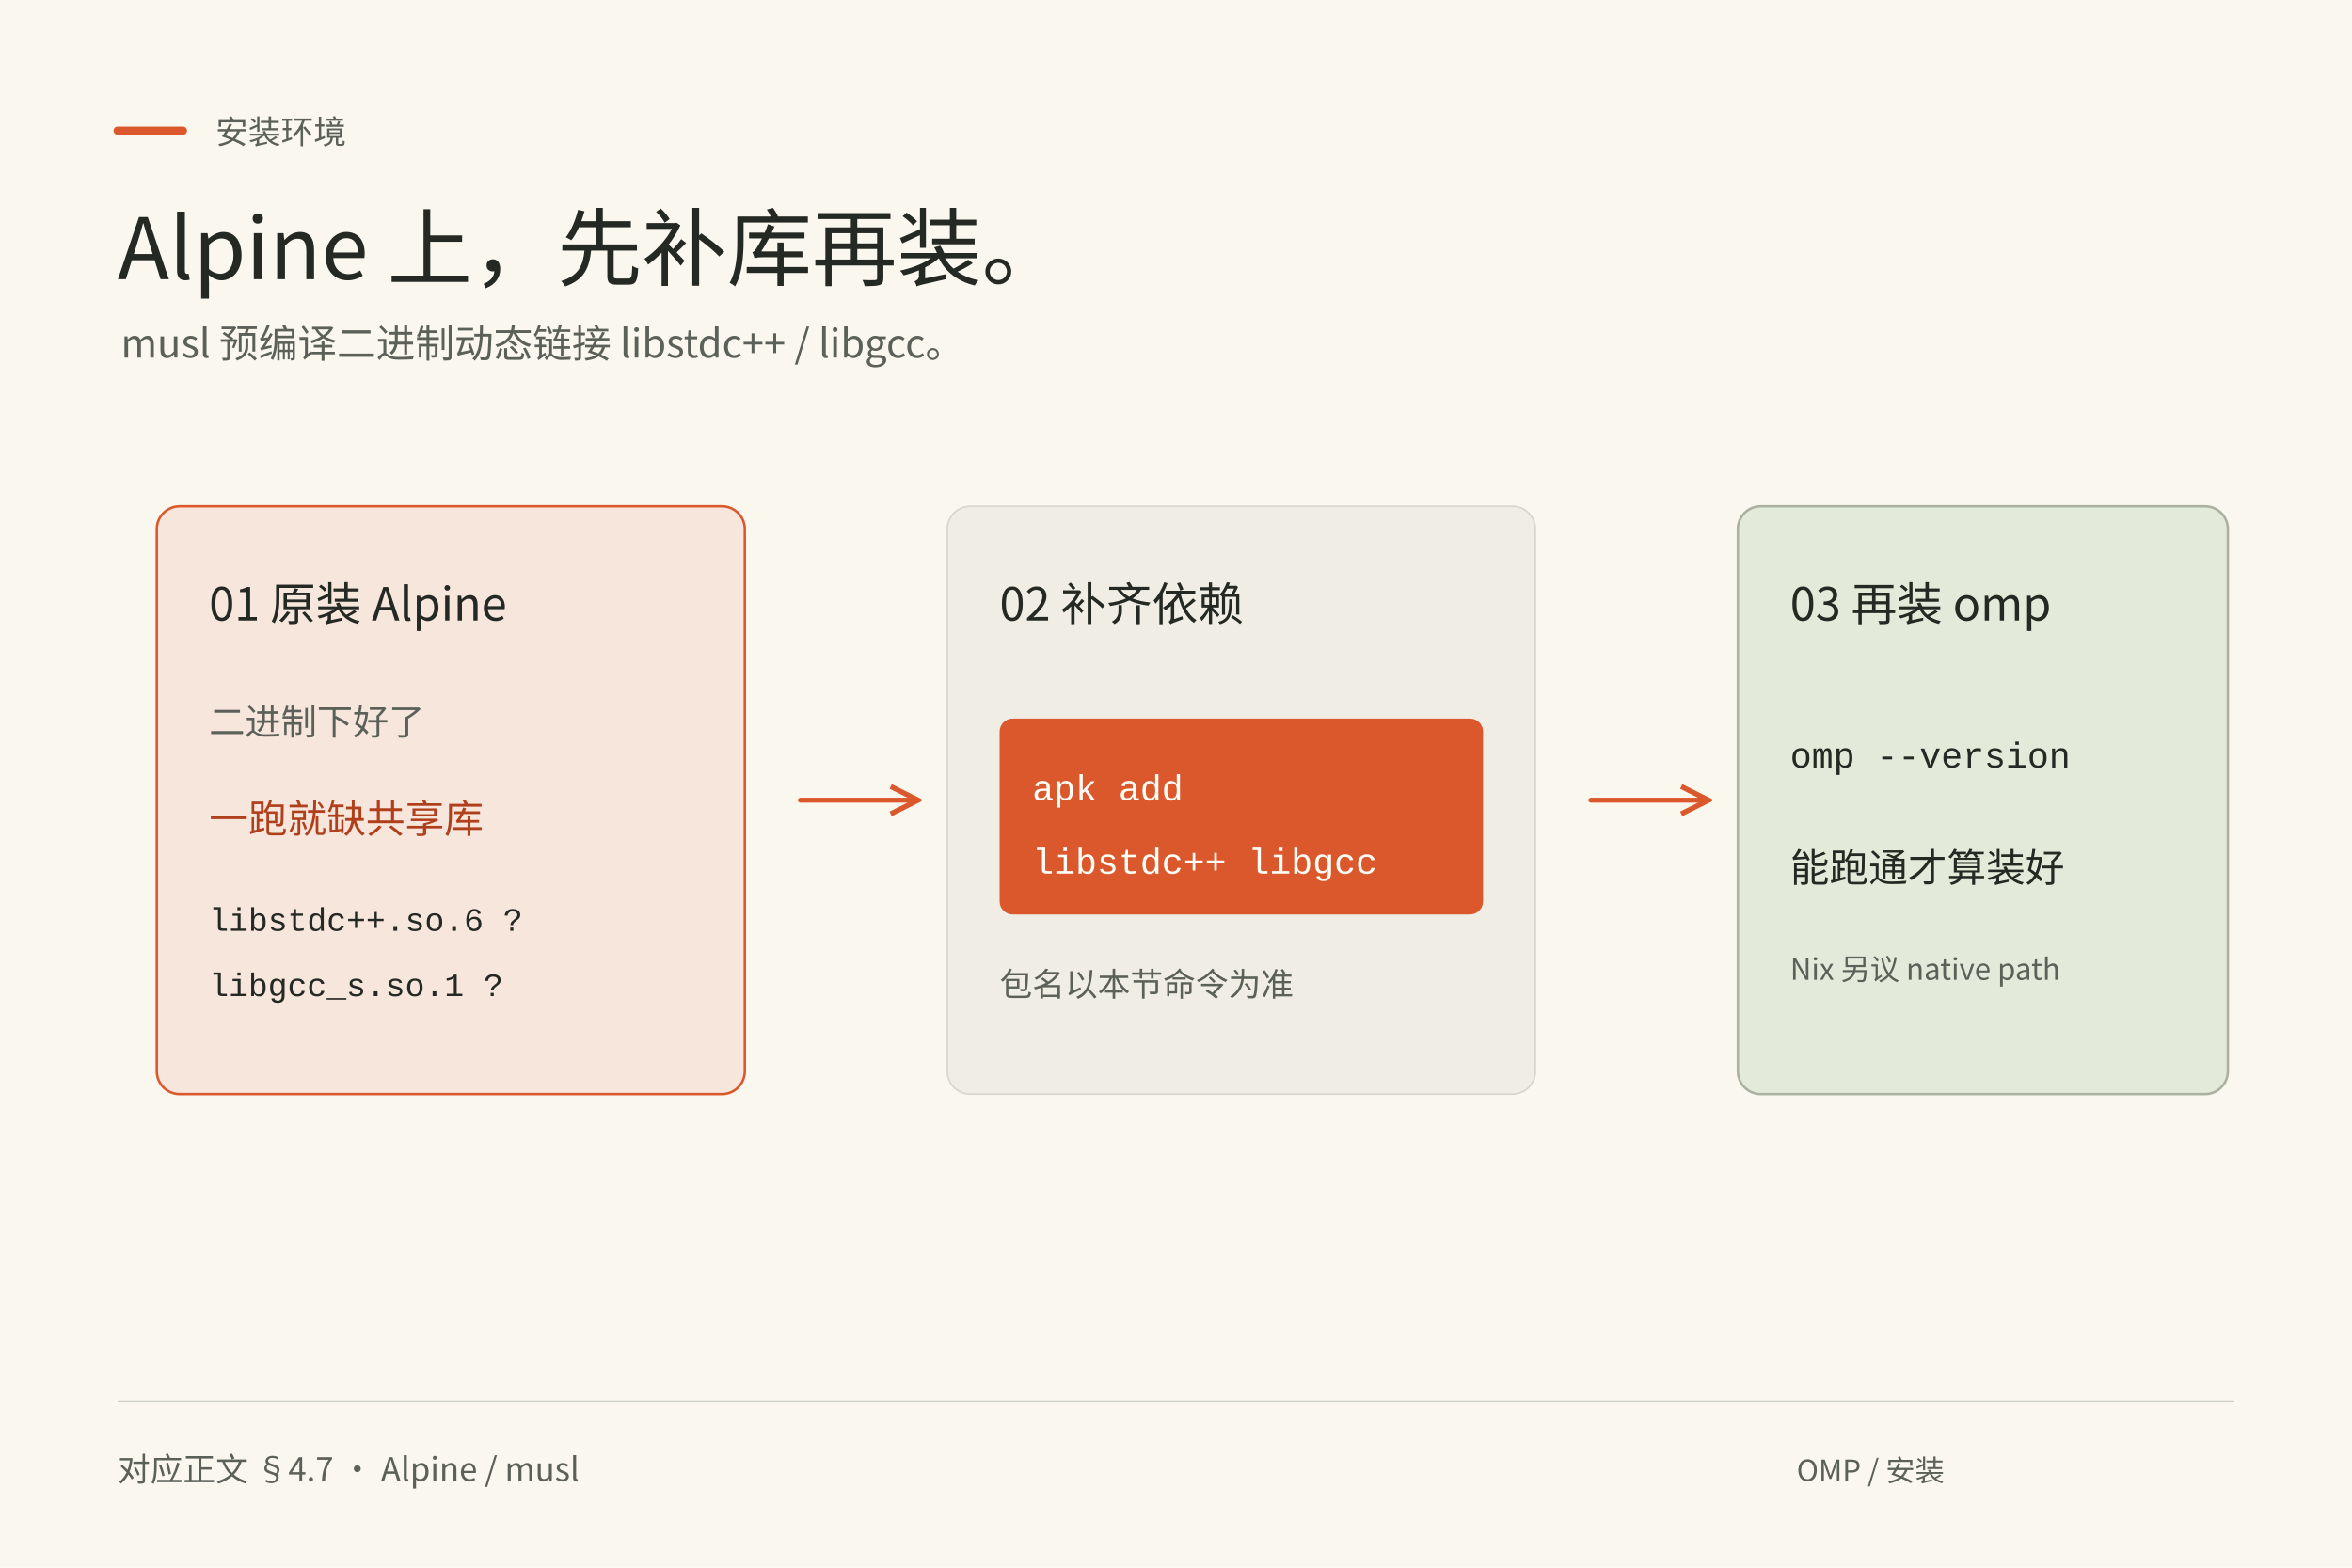
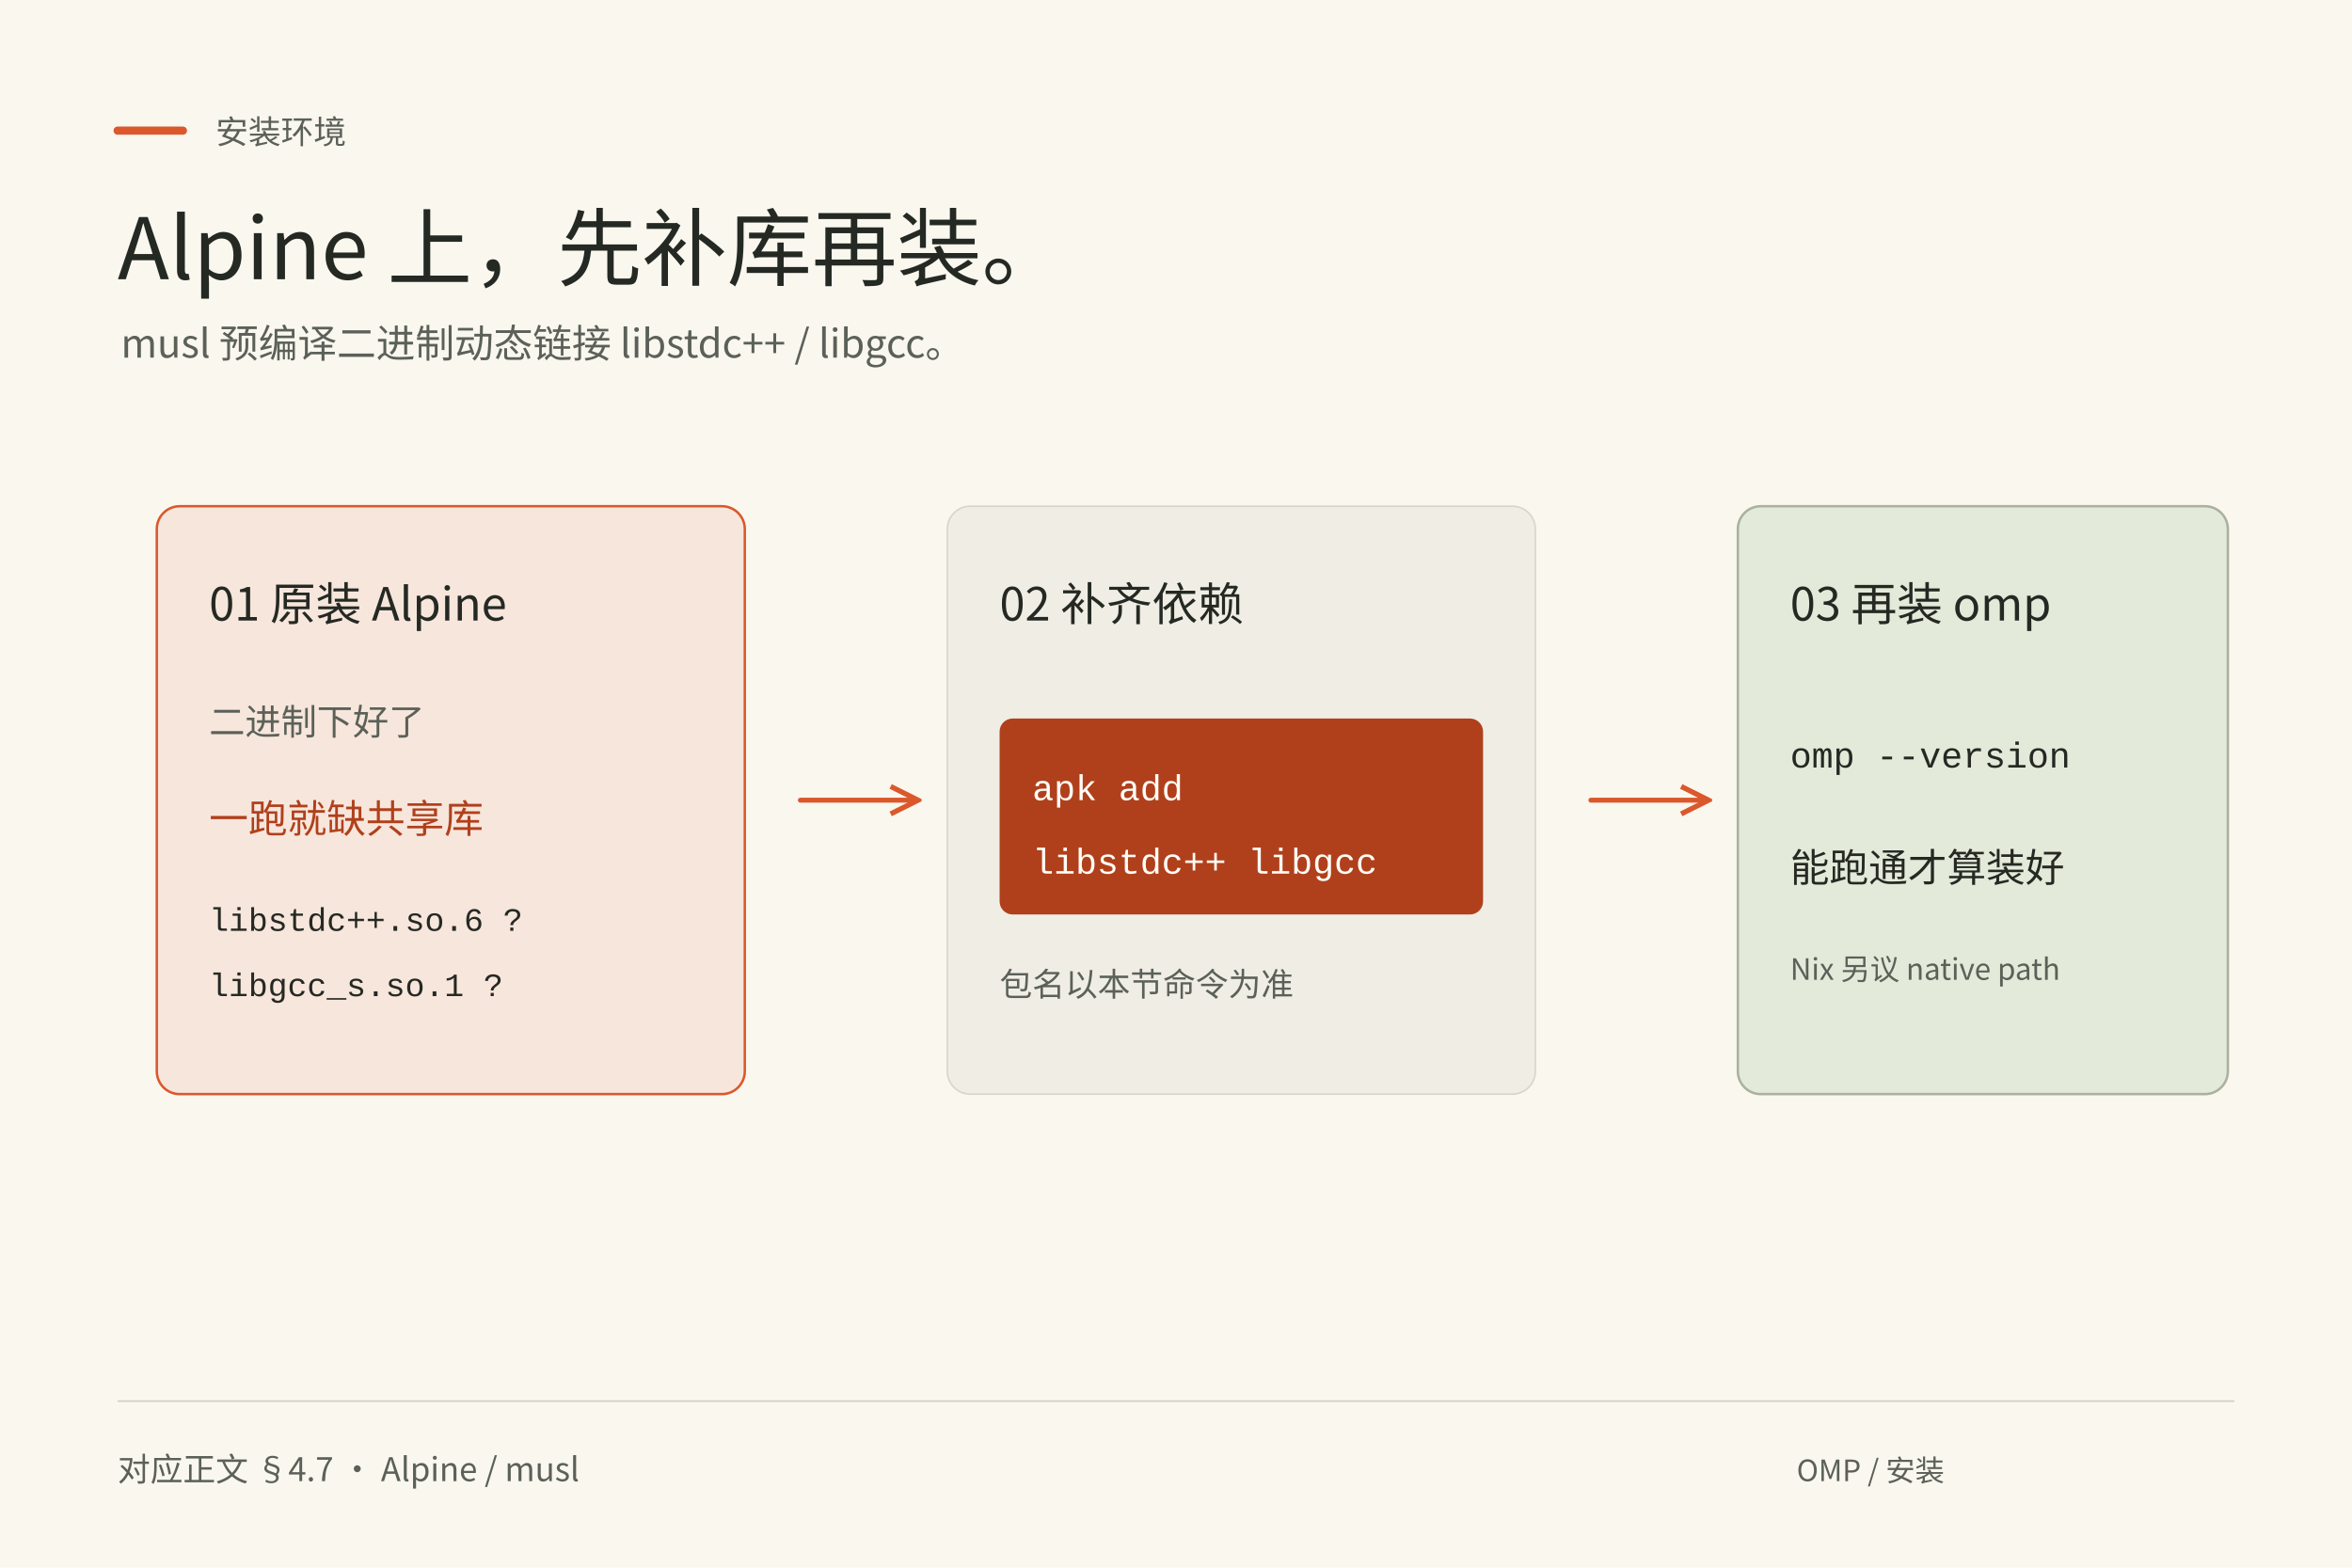
<svg xmlns="http://www.w3.org/2000/svg" width="1440" height="960" viewBox="0 0 1440 960" role="img" aria-labelledby="title desc">
  <defs>
    <marker id="arrow" viewBox="0 0 10 10" refX="8" refY="5" markerWidth="7" markerHeight="7" orient="auto-start-reverse">
      <path d="M 1 1 L 9 5 L 1 9" fill="none" stroke="#DB582C" stroke-width="1.5" />
    </marker>
  </defs>
  <style>text{font-family:"Microsoft YaHei","Noto Sans CJK SC",sans-serif}.ink{fill:#252923}.muted{fill:#5B6158}.accent{fill:#B0401C}.mono{font-family:Consolas,"Liberation Mono",monospace;fill:#252923}.white{fill:#FFFDF7}.line{fill:none;stroke:#252923;stroke-width:2;stroke-linecap:round;stroke-linejoin:round}.flow{fill:none;stroke:#DB582C;stroke-width:3;stroke-linecap:round;marker-end:url(#arrow)}.soft{fill:#F0EEE4;stroke:#D6D7C9}.card{fill:#FFFDF7;stroke:#ABB19F;stroke-width:1.5}.hi{fill:#E3EAD9;stroke:#ABB19F;stroke-width:1.5}.warn{fill:#F7E6DC;stroke:#DB582C;stroke-width:1.5}</style>
  <rect width="1440" height="960" fill="#FAF7EF" />
  <path d="M72 80 H112" stroke="#DB582C" stroke-width="5" stroke-linecap="round" />
  <text x="132" y="88" class="muted" font-size="20">安装环境</text>
  <text x="72" y="171" class="ink" font-size="52">Alpine 上，先补库再装。</text>
  <text x="74" y="219" class="muted" font-size="24">musl 预编译二进制动态链接 libstdc++ / libgcc。</text>
  <rect x="96" y="310" width="360" height="360" rx="14" class="warn" />
  <text x="128" y="380" class="ink" font-size="28">01 原装 Alpine</text>
  <text x="128" y="450" class="muted" font-size="22">二进制下好了</text>
  <text x="128" y="510" class="accent" font-size="24">一跑就缺共享库</text>
  <text x="128" y="570" class="mono" font-size="20">libstdc++.so.6 ?</text>
  <text x="128" y="610" class="mono" font-size="20">libgcc_s.so.1 ?</text>
  <path d="M490 490 H560" class="flow" />
  <rect x="580" y="310" width="360" height="360" rx="14" class="soft" />
  <text x="612" y="380" class="ink" font-size="28">02 补齐依赖</text>
-   <rect x="612" y="440" width="296" height="120" rx="8" fill="#DB582C" />
+   <rect x="612" y="440" width="296" height="120" rx="8" fill="#B0401C" />
  <text x="632" y="490" class="white mono" font-size="22">apk add</text>
  <text x="632" y="535" class="white mono" font-size="22">libstdc++ libgcc</text>
  <text x="612" y="610" class="muted" font-size="20">包名以本节命令为准</text>
  <path d="M974 490 H1044" class="flow" />
  <rect x="1064" y="310" width="300" height="360" rx="14" class="hi" />
  <text x="1096" y="380" class="ink" font-size="28">03 再装 omp</text>
  <text x="1096" y="470" class="mono" font-size="22">omp --version</text>
  <text x="1096" y="540" class="ink" font-size="24">能跑通才算装好</text>
  <text x="1096" y="600" class="muted" font-size="18">Nix 另议 native path</text>
  <path d="M72 858 H1368" stroke="#CFD0C4" />
  <text x="72" y="907" class="muted" font-size="20">对应正文 §4.7 · Alpine / musl</text>
  <text x="1100" y="907" class="muted" font-size="18">OMP / 安装</text>
</svg>
